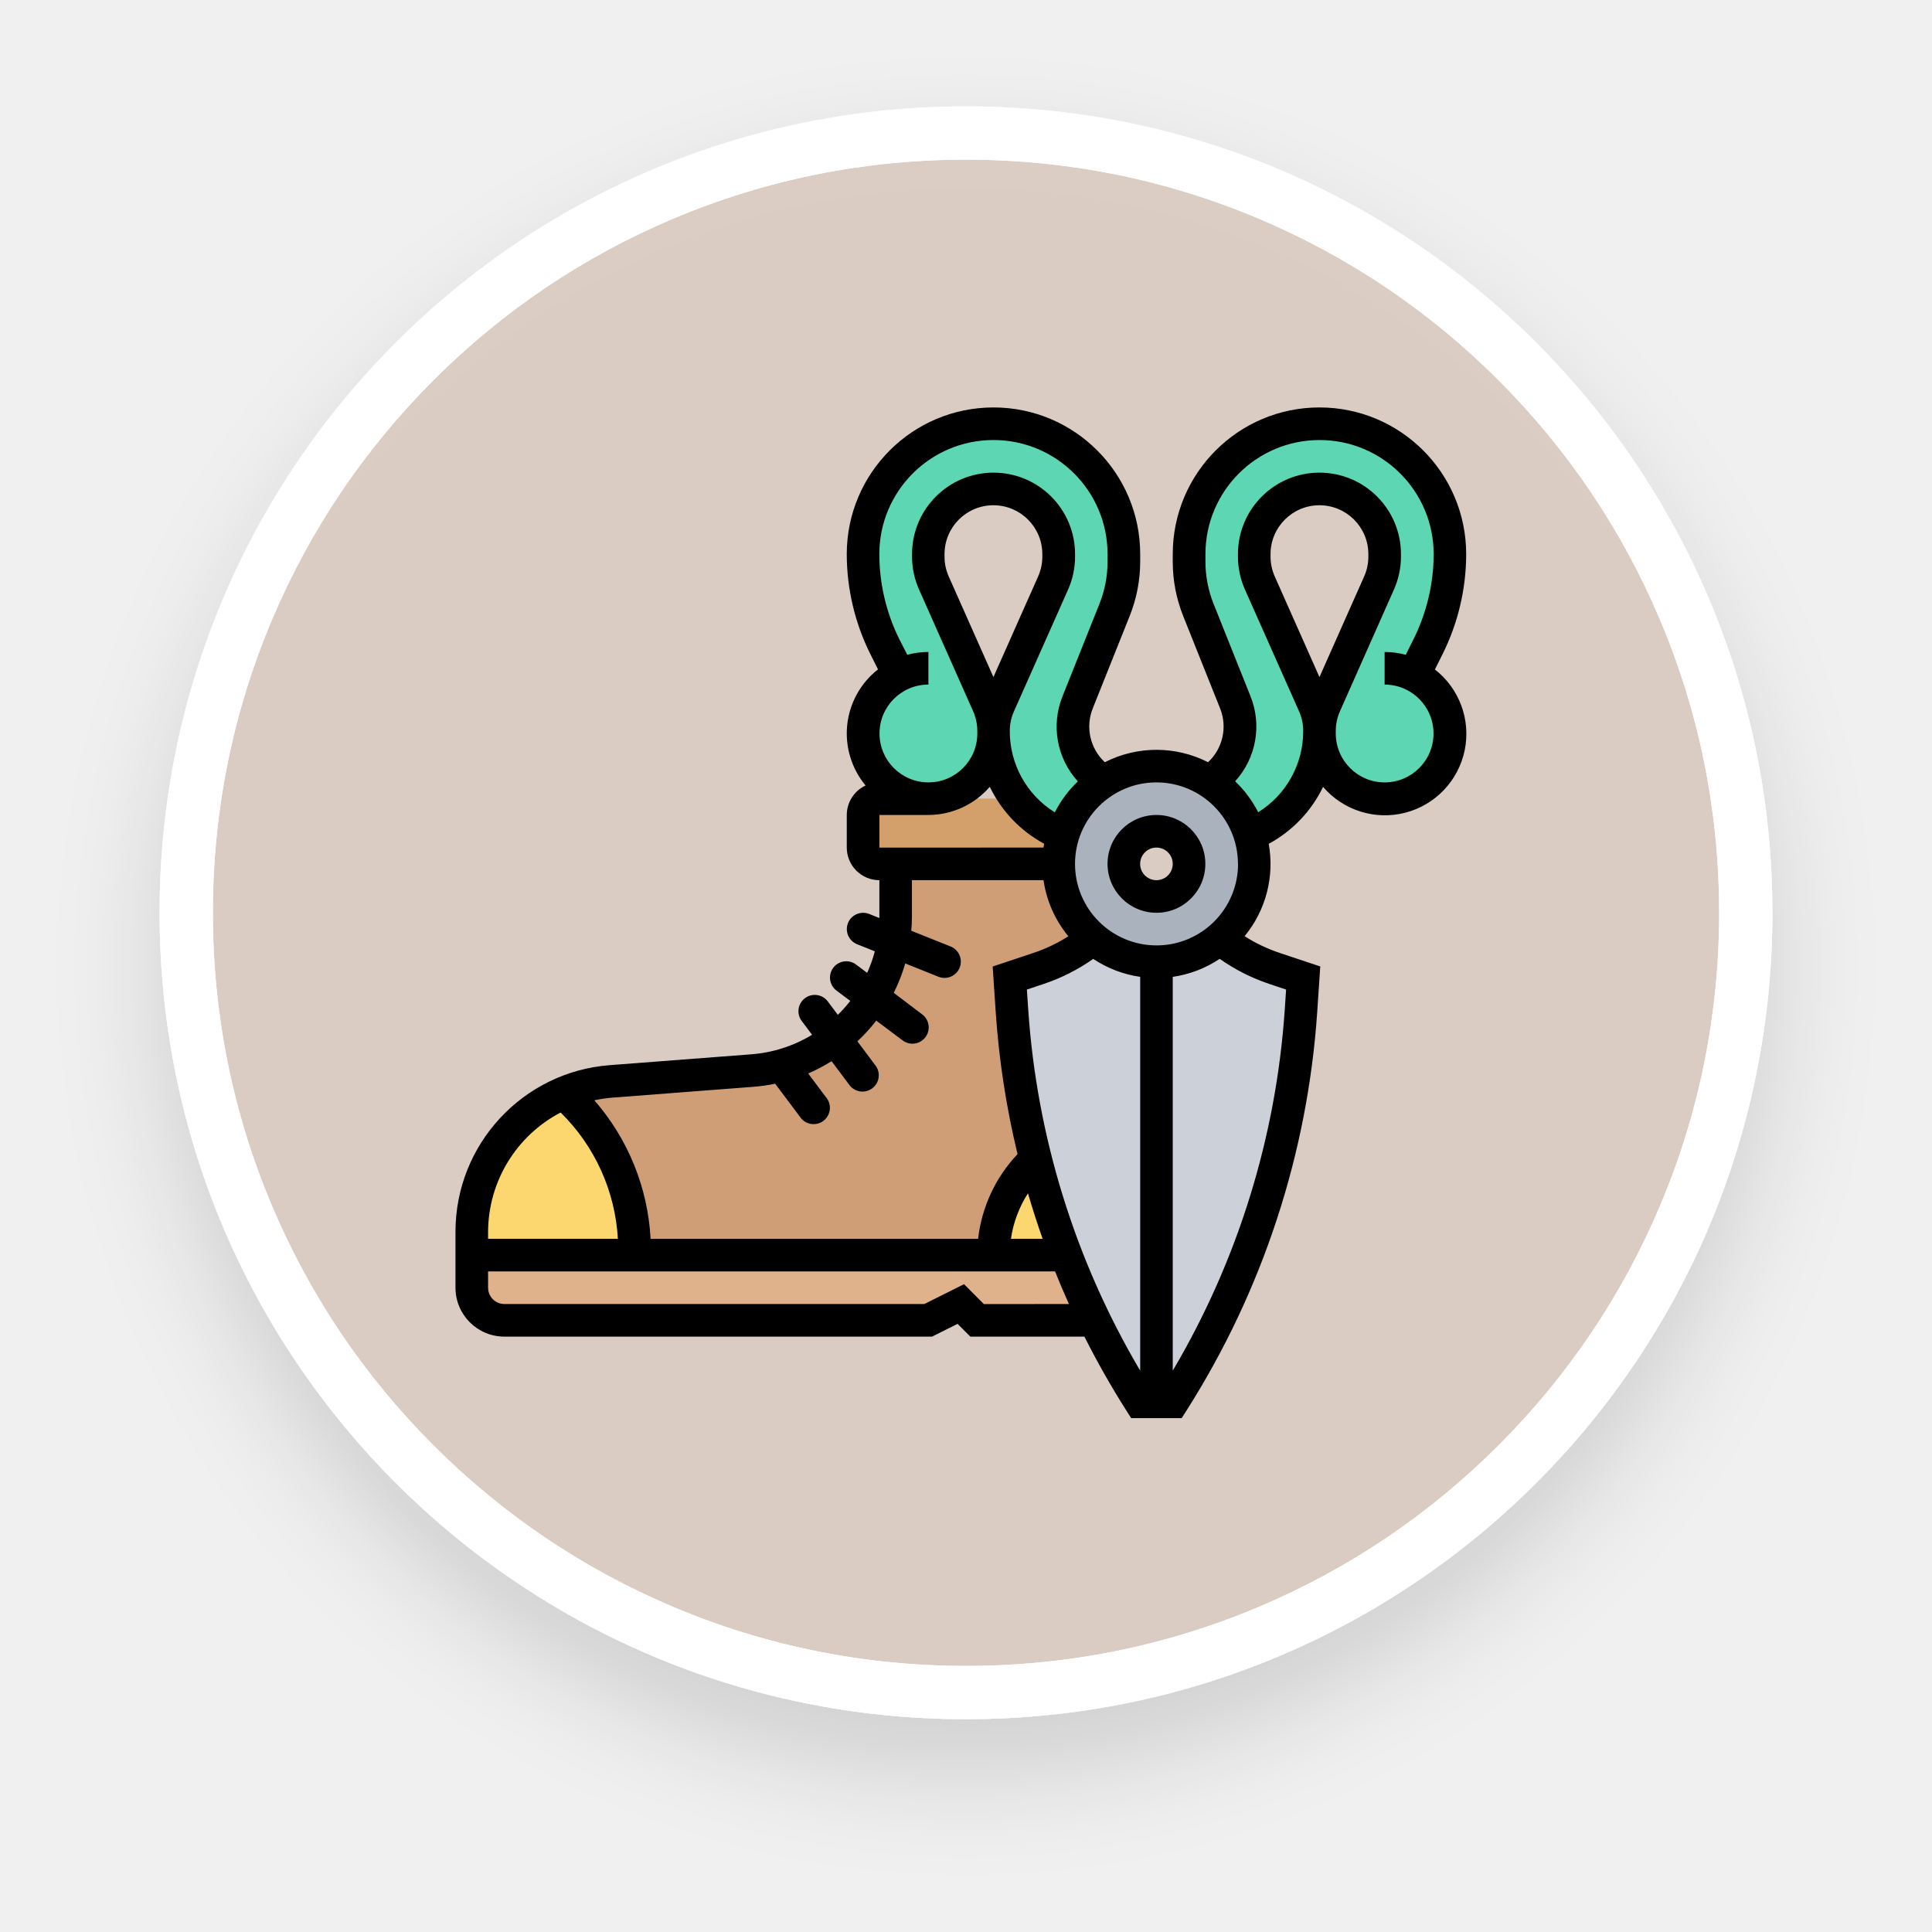
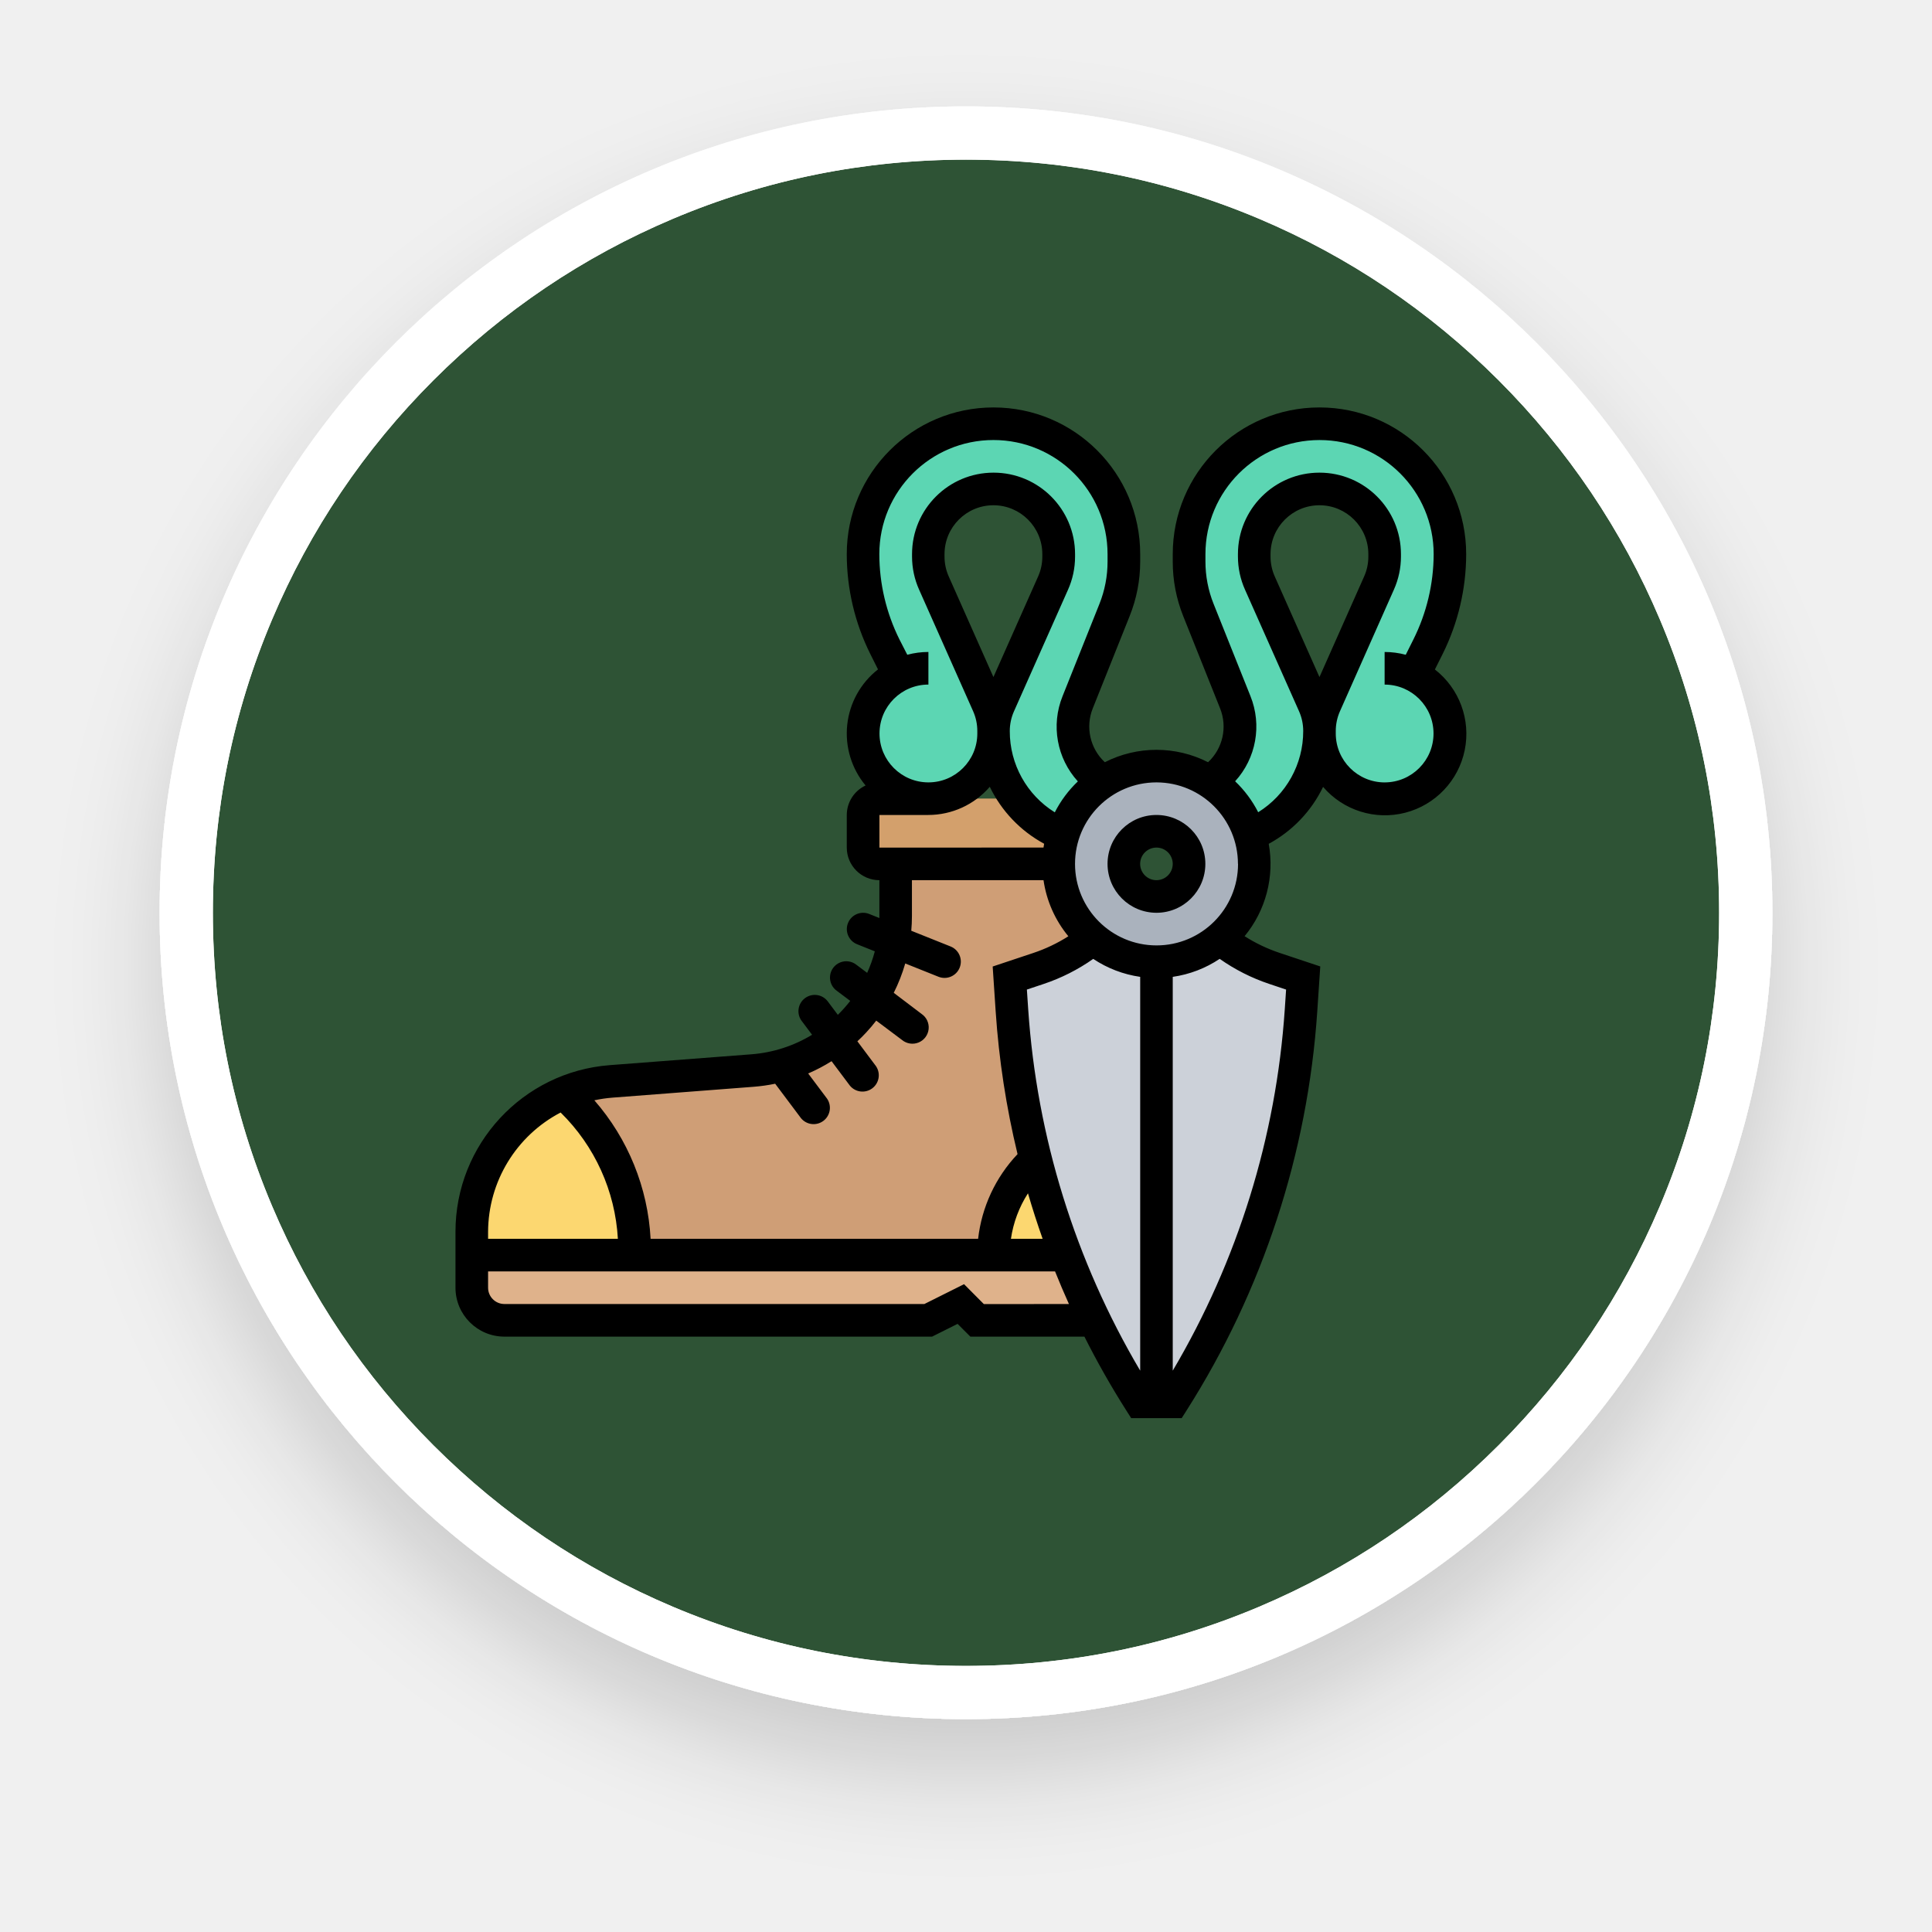
<svg xmlns="http://www.w3.org/2000/svg" width="108.914" height="108.914" viewBox="0 0 108.914 108.914">
  <defs>
    <filter id="Trazado_874925" x="0" y="0" width="108.914" height="108.914" filterUnits="userSpaceOnUse">
      <feOffset dy="3" input="SourceAlpha" />
      <feGaussianBlur stdDeviation="3" result="blur" />
      <feFlood flood-opacity="0.161" />
      <feComposite operator="in" in2="blur" />
      <feComposite in="SourceGraphic" />
    </filter>
  </defs>
  <g id="Grupo_1111527" data-name="Grupo 1111527" transform="translate(-799.5 -2534.157)">
    <g id="Grupo_1111316" data-name="Grupo 1111316" transform="translate(0 587.946)">
-       <g id="Grupo_1109835" data-name="Grupo 1109835">
-         <g id="Grupo_1107913" data-name="Grupo 1107913" transform="translate(808.5 1952.211)">
-           <g transform="matrix(1, 0, 0, 1, -9, -6)" filter="url(#Trazado_874925)">
-             <g id="Trazado_874925-2" data-name="Trazado 874925" transform="translate(9 6)" fill="#d8cabd" opacity="0.859">
-               <path d="M 45.457 89.414 C 39.522 89.414 33.766 88.252 28.347 85.96 C 23.113 83.746 18.412 80.577 14.375 76.539 C 10.337 72.502 7.168 67.801 4.954 62.567 C 2.662 57.149 1.5 51.392 1.5 45.457 C 1.5 39.522 2.662 33.766 4.954 28.347 C 7.168 23.113 10.337 18.412 14.375 14.375 C 18.412 10.337 23.113 7.168 28.347 4.954 C 33.766 2.662 39.522 1.5 45.457 1.5 C 51.392 1.5 57.148 2.662 62.566 4.954 C 67.8 7.168 72.502 10.337 76.539 14.375 C 80.576 18.412 83.746 23.113 85.96 28.347 C 88.252 33.766 89.414 39.522 89.414 45.457 C 89.414 51.392 88.252 57.149 85.96 62.567 C 83.746 67.801 80.576 72.502 76.539 76.539 C 72.502 80.577 67.8 83.746 62.566 85.96 C 57.148 88.252 51.392 89.414 45.457 89.414 Z" stroke="none" />
-               <path d="M 45.457 3 C 39.724 3 34.164 4.122 28.932 6.335 C 23.876 8.473 19.335 11.535 15.435 15.435 C 11.535 19.335 8.473 23.876 6.335 28.932 C 4.122 34.164 3 39.724 3 45.457 C 3 51.19 4.122 56.75 6.335 61.982 C 8.473 67.038 11.535 71.579 15.435 75.479 C 19.335 79.379 23.876 82.441 28.932 84.579 C 34.164 86.792 39.724 87.914 45.457 87.914 C 51.19 87.914 56.75 86.792 61.982 84.579 C 67.037 82.441 71.578 79.379 75.478 75.479 C 79.378 71.579 82.44 67.038 84.578 61.982 C 86.791 56.75 87.914 51.19 87.914 45.457 C 87.914 39.724 86.791 34.164 84.578 28.932 C 82.44 23.876 79.378 19.335 75.478 15.435 C 71.578 11.535 67.037 8.473 61.982 6.335 C 56.75 4.122 51.19 3 45.457 3 M 45.457 0 C 70.562 0 90.914 20.352 90.914 45.457 L 90.914 45.457 C 90.914 70.562 70.562 90.914 45.457 90.914 C 20.352 90.914 0 70.562 0 45.457 L 0 45.457 C 0 20.352 20.352 0 45.457 0 Z" stroke="none" fill="#fff" />
-             </g>
-           </g>
-           <g id="Trazado_874923" data-name="Trazado 874923" transform="translate(0 0)" fill="none">
-             <path d="M45.457,0A45.457,45.457,0,0,1,90.914,45.457h0A45.457,45.457,0,0,1,0,45.457H0A45.457,45.457,0,0,1,45.457,0Z" stroke="none" />
-             <path d="M 45.457 3 C 39.724 3 34.164 4.122 28.932 6.335 C 23.876 8.473 19.335 11.535 15.435 15.435 C 11.535 19.335 8.473 23.876 6.335 28.932 C 4.122 34.164 3 39.724 3 45.457 C 3 51.19 4.122 56.75 6.335 61.982 C 8.473 67.038 11.535 71.579 15.435 75.479 C 19.335 79.379 23.876 82.441 28.932 84.579 C 34.164 86.792 39.724 87.914 45.457 87.914 C 51.19 87.914 56.75 86.792 61.982 84.579 C 67.037 82.441 71.578 79.379 75.478 75.479 C 79.378 71.579 82.44 67.038 84.578 61.982 C 86.791 56.75 87.914 51.19 87.914 45.457 C 87.914 39.724 86.791 34.164 84.578 28.932 C 82.44 23.876 79.378 19.335 75.478 15.435 C 71.578 11.535 67.037 8.473 61.982 6.335 C 56.75 4.122 51.19 3 45.457 3 M 45.457 0 C 70.562 0 90.914 20.352 90.914 45.457 L 90.914 45.457 C 90.914 70.562 70.562 90.914 45.457 90.914 C 20.352 90.914 0 70.562 0 45.457 L 0 45.457 C 0 20.352 20.352 0 45.457 0 Z" stroke="none" fill="#fff" />
-           </g>
+       <g transform="matrix(1, 0, 0, 1, 799.5, 1946.21)" filter="url(#Trazado_874925)">
+         <g id="Trazado_874925-2" data-name="Trazado 874925" transform="translate(9 6)" fill="#2f5235">
+           <path d="M 45.457 89.414 C 39.522 89.414 33.766 88.252 28.347 85.96 C 23.113 83.746 18.412 80.577 14.375 76.539 C 10.337 72.502 7.168 67.801 4.954 62.567 C 2.662 57.149 1.5 51.392 1.5 45.457 C 1.5 39.522 2.662 33.766 4.954 28.347 C 7.168 23.113 10.337 18.412 14.375 14.375 C 18.412 10.337 23.113 7.168 28.347 4.954 C 33.766 2.662 39.522 1.5 45.457 1.5 C 51.392 1.5 57.148 2.662 62.566 4.954 C 67.8 7.168 72.502 10.337 76.539 14.375 C 80.576 18.412 83.746 23.113 85.96 28.347 C 88.252 33.766 89.414 39.522 89.414 45.457 C 89.414 51.392 88.252 57.149 85.96 62.567 C 83.746 67.801 80.576 72.502 76.539 76.539 C 72.502 80.577 67.8 83.746 62.566 85.96 C 57.148 88.252 51.392 89.414 45.457 89.414 Z" stroke="none" />
+           <path d="M 45.457 3 C 39.724 3 34.164 4.122 28.932 6.335 C 23.876 8.473 19.335 11.535 15.435 15.435 C 11.535 19.335 8.473 23.876 6.335 28.932 C 4.122 34.164 3 39.724 3 45.457 C 3 51.19 4.122 56.75 6.335 61.982 C 8.473 67.038 11.535 71.579 15.435 75.479 C 19.335 79.379 23.876 82.441 28.932 84.579 C 34.164 86.792 39.724 87.914 45.457 87.914 C 51.19 87.914 56.75 86.792 61.982 84.579 C 67.037 82.441 71.578 79.379 75.478 75.479 C 79.378 71.579 82.44 67.038 84.578 61.982 C 86.791 56.75 87.914 51.19 87.914 45.457 C 87.914 39.724 86.791 34.164 84.578 28.932 C 82.44 23.876 79.378 19.335 75.478 15.435 C 71.578 11.535 67.037 8.473 61.982 6.335 C 56.75 4.122 51.19 3 45.457 3 M 45.457 0 C 70.562 0 90.914 20.352 90.914 45.457 L 90.914 45.457 C 90.914 70.562 70.562 90.914 45.457 90.914 C 20.352 90.914 0 70.562 0 45.457 L 0 45.457 C 0 20.352 20.352 0 45.457 0 Z" stroke="none" fill="#fff" />
        </g>
+       </g>
+       <g id="Trazado_874923" data-name="Trazado 874923" transform="translate(808.5 1952.211)" fill="none">
+         <path d="M45.457,0A45.457,45.457,0,0,1,90.914,45.457h0A45.457,45.457,0,0,1,0,45.457H0A45.457,45.457,0,0,1,45.457,0Z" stroke="none" />
+         <path d="M 45.457 3 C 39.724 3 34.164 4.122 28.932 6.335 C 23.876 8.473 19.335 11.535 15.435 15.435 C 11.535 19.335 8.473 23.876 6.335 28.932 C 4.122 34.164 3 39.724 3 45.457 C 3 51.19 4.122 56.75 6.335 61.982 C 8.473 67.038 11.535 71.579 15.435 75.479 C 19.335 79.379 23.876 82.441 28.932 84.579 C 34.164 86.792 39.724 87.914 45.457 87.914 C 51.19 87.914 56.75 86.792 61.982 84.579 C 67.037 82.441 71.578 79.379 75.478 75.479 C 79.378 71.579 82.44 67.038 84.578 61.982 C 86.791 56.75 87.914 51.19 87.914 45.457 C 87.914 39.724 86.791 34.164 84.578 28.932 C 82.44 23.876 79.378 19.335 75.478 15.435 C 71.578 11.535 67.037 8.473 61.982 6.335 C 56.75 4.122 51.19 3 45.457 3 M 45.457 0 C 70.562 0 90.914 20.352 90.914 45.457 L 90.914 45.457 C 90.914 70.562 70.562 90.914 45.457 90.914 C 20.352 90.914 0 70.562 0 45.457 L 0 45.457 C 0 20.352 20.352 0 45.457 0 Z" stroke="none" fill="#fff" />
      </g>
    </g>
    <g id="scissors_7242105" transform="translate(825.177 2557.126)">
      <g id="Grupo_1111538" data-name="Grupo 1111538" transform="translate(0.919 0.919)">
        <g id="Grupo_1111529" data-name="Grupo 1111529" transform="translate(22.055 21.136)">
          <path id="Trazado_900473" data-name="Trazado 900473" d="M211.264,194.026l.013,0a5.515,5.515,0,0,0-.249,1.645H200.919a.919.919,0,0,1-.919-.919v-1.838a.919.919,0,0,1,.919-.919h7.716A6.309,6.309,0,0,0,211.264,194.026Z" transform="translate(-200 -192)" fill="#d3a06c" />
        </g>
        <g id="Grupo_1111530" data-name="Grupo 1111530" transform="translate(5.152 24.812)">
          <path id="Trazado_900474" data-name="Trazado 900474" d="M71.475,228.365a8.67,8.67,0,0,0,.116-1.422V224h9.19a5.5,5.5,0,0,0,1.948,4.205,9.9,9.9,0,0,1-3.09,1.689l-1.615.539.122,1.829a46.986,46.986,0,0,0,1.329,8.387,7.337,7.337,0,0,0-2.37,5.407H56.888a11.751,11.751,0,0,0-4.038-9.133,8.481,8.481,0,0,1,2.7-.661l7.985-.613a8.83,8.83,0,0,0,1.648-.286,8.68,8.68,0,0,0,3.01-1.5,8.728,8.728,0,0,0,3.286-5.494Z" transform="translate(-52.85 -224)" fill="#cf9e76" />
        </g>
        <g id="Grupo_1111531" data-name="Grupo 1111531" transform="translate(0 46.868)">
          <path id="Trazado_900475" data-name="Trazado 900475" d="M43.1,419.676H36.488l-.919-.919-1.838.919H9.838A1.837,1.837,0,0,1,8,417.838V416H41.5Q42.222,417.869,43.1,419.676Z" transform="translate(-8 -416)" fill="#dfb28b" />
        </g>
        <g id="Grupo_1111532" data-name="Grupo 1111532" transform="translate(0 37.734)">
          <path id="Trazado_900476" data-name="Trazado 900476" d="M17.19,345.623H8v-1.318a8.505,8.505,0,0,1,5.152-7.816A11.751,11.751,0,0,1,17.19,345.623Z" transform="translate(-8 -336.49)" fill="#fcd770" />
        </g>
        <g id="Grupo_1111533" data-name="Grupo 1111533" transform="translate(29.407 41.461)">
          <path id="Trazado_900477" data-name="Trazado 900477" d="M266.37,368.93a46.873,46.873,0,0,0,1.723,5.407H264A7.337,7.337,0,0,1,266.37,368.93Z" transform="translate(-264 -368.93)" fill="#fcd770" />
        </g>
        <g id="Grupo_1111534" data-name="Grupo 1111534" transform="translate(40.435 0)">
          <path id="Trazado_900478" data-name="Trazado 900478" d="M372.672,22.172a3.677,3.677,0,1,1-5.32,3.289v-.139a3.676,3.676,0,0,1,.317-1.493l3.042-6.844a3.677,3.677,0,0,0,.317-1.493v-.139a3.676,3.676,0,1,0-7.352,0v.139a3.677,3.677,0,0,0,.317,1.493l3.042,6.844a3.677,3.677,0,0,1,.317,1.493,6.318,6.318,0,0,1-3.925,5.847,5.523,5.523,0,0,0-2.272-2.988l.173-.124A3.675,3.675,0,0,0,362.6,23.7l-2.078-5.2A7.335,7.335,0,0,1,360,15.773v-.422a7.352,7.352,0,1,1,14.7,0,11.687,11.687,0,0,1-1.233,5.223Z" transform="translate(-360 -8)" fill="#5cd6b3" />
        </g>
        <g id="Grupo_1111535" data-name="Grupo 1111535" transform="translate(22.055)">
          <path id="Trazado_900479" data-name="Trazado 900479" d="M202.032,22.172l-.8-1.6A11.687,11.687,0,0,1,200,15.352a7.352,7.352,0,1,1,14.7,0v.422a7.335,7.335,0,0,1-.526,2.731L212.1,23.7a3.675,3.675,0,0,0,1.276,4.356l.173.124a5.524,5.524,0,0,0-2.272,2.987l-.013,0a6.309,6.309,0,0,1-2.629-2.026c-.068-.088-.133-.179-.2-.271a6.3,6.3,0,0,1-1.088-3.544,3.678,3.678,0,0,1,.317-1.493l3.042-6.844a3.677,3.677,0,0,0,.317-1.493v-.139a3.676,3.676,0,0,0-7.352,0v.139a3.678,3.678,0,0,0,.317,1.493l3.042,6.844a3.678,3.678,0,0,1,.317,1.493v.139a3.676,3.676,0,1,1-5.32-3.289Z" transform="translate(-200 -8)" fill="#5cd6b3" />
        </g>
        <g id="Grupo_1111536" data-name="Grupo 1111536" transform="translate(33.083 19.298)">
          <path id="Trazado_900480" data-name="Trazado 900480" d="M306.778,179.87a5.515,5.515,0,1,1-2.272-2.988,5.514,5.514,0,0,1,2.272,2.988Zm-3.427,1.644a1.838,1.838,0,1,0-1.838,1.838A1.837,1.837,0,0,0,303.352,181.514Z" transform="translate(-296 -176)" fill="#aab2bd" />
        </g>
        <g id="Grupo_1111537" data-name="Grupo 1111537" transform="translate(30.326 29.018)">
          <path id="Trazado_900481" data-name="Trazado 900481" d="M288.542,262.837l-.122,1.829a46.912,46.912,0,0,1-7.23,22.065h-1.838a46.964,46.964,0,0,1-2.573-4.595q-.882-1.8-1.6-3.676a46.862,46.862,0,0,1-3.052-13.794L272,262.837l1.615-.539a9.9,9.9,0,0,0,3.09-1.689,5.513,5.513,0,0,0,7.131,0,9.9,9.9,0,0,0,3.09,1.689Z" transform="translate(-272 -260.61)" fill="#ccd1d9" />
        </g>
      </g>
      <g id="Grupo_1111539" data-name="Grupo 1111539" transform="translate(0)">
        <path id="Trazado_900482" data-name="Trazado 900482" d="M55.216,14.767l.431-.862a12.662,12.662,0,0,0,1.33-5.634,8.271,8.271,0,1,0-16.542,0v.422a8.236,8.236,0,0,0,.591,3.072l2.078,5.2A2.748,2.748,0,0,1,42.426,20a6.409,6.409,0,0,0-5.82,0,2.748,2.748,0,0,1-.679-3.037l2.078-5.2A8.235,8.235,0,0,0,38.6,8.693V8.271a8.271,8.271,0,1,0-16.542,0,12.662,12.662,0,0,0,1.33,5.634l.431.862a4.586,4.586,0,0,0-.7,6.545,1.839,1.839,0,0,0-1.06,1.663v1.838a1.84,1.84,0,0,0,1.838,1.838v2.024c0,.037,0,.073,0,.109l-.575-.23a.919.919,0,0,0-.682,1.707l1,.4a7.764,7.764,0,0,1-.432,1.214l-.593-.445a.919.919,0,1,0-1.1,1.47l.74.555a7.906,7.906,0,0,1-.7.786l-.592-.789a.919.919,0,0,0-1.47,1.1l.61.813a7.729,7.729,0,0,1-3.411,1.1L8.7,37.077A9.42,9.42,0,0,0,0,46.469v3.156a2.76,2.76,0,0,0,2.757,2.757h24.11l1.439-.72.72.72h6.43a47.569,47.569,0,0,0,2.365,4.169l.271.426h2.847l.271-.426a47.965,47.965,0,0,0,7.372-22.5l.169-2.538-2.289-.763a8.972,8.972,0,0,1-1.977-.942A6.4,6.4,0,0,0,45.846,24.6a7.2,7.2,0,0,0,3.064-3.209,4.593,4.593,0,1,0,6.3-6.621Zm-11.1,10.965a4.595,4.595,0,1,1-4.595-4.595A4.6,4.6,0,0,1,44.111,25.731Zm-20.217-.919V22.974H26.65a4.586,4.586,0,0,0,3.471-1.588,7.2,7.2,0,0,0,3.064,3.21c-.013.072-.025.143-.036.216ZM27.807,9.529a2.741,2.741,0,0,1-.238-1.12V8.271a2.757,2.757,0,0,1,5.514,0V8.41a2.741,2.741,0,0,1-.238,1.12L30.326,15.2Zm-2.777,3.553a10.815,10.815,0,0,1-1.136-4.812,6.433,6.433,0,0,1,12.866,0v.422a6.407,6.407,0,0,1-.46,2.389l-2.078,5.2a4.583,4.583,0,0,0,.864,4.8,6.466,6.466,0,0,0-1.3,1.745,5.376,5.376,0,0,1-2.538-4.579,2.741,2.741,0,0,1,.238-1.12l3.042-6.845a4.565,4.565,0,0,0,.4-1.866V8.271a4.595,4.595,0,1,0-9.19,0V8.41a4.567,4.567,0,0,0,.4,1.866l3.042,6.845a2.741,2.741,0,0,1,.238,1.12v.139a2.757,2.757,0,1,1-2.757-2.757V13.785a4.585,4.585,0,0,0-1.191.157ZM8.838,38.91l7.984-.614a9.712,9.712,0,0,0,1.2-.171l1.457,1.943a.919.919,0,0,0,1.47-1.1l-1.066-1.421a9.583,9.583,0,0,0,1.318-.693l1.034,1.379a.919.919,0,0,0,1.47-1.1l-1.048-1.4c.172-.16.34-.325.5-.5q.3-.322.563-.666l1.455,1.092a.919.919,0,1,0,1.1-1.47L24.707,33a9.591,9.591,0,0,0,.648-1.655l1.873.749a.919.919,0,1,0,.683-1.707l-2.216-.886c.024-.275.037-.552.037-.831V26.65H33.15a6.407,6.407,0,0,0,1.4,3.162,8.965,8.965,0,0,1-1.978.942l-2.288.763.169,2.538a47.72,47.72,0,0,0,1.233,8.038,8.3,8.3,0,0,0-2.223,4.775H11a12.918,12.918,0,0,0-3.171-7.809,7.5,7.5,0,0,1,1.013-.149ZM33.1,46.868H31.313a6.465,6.465,0,0,1,.96-2.565Q32.652,45.6,33.1,46.868ZM5.928,39.748a10.824,10.824,0,0,1,3.227,7.12H1.838v-.4a7.619,7.619,0,0,1,4.09-6.721Zm23.859,10.8L28.67,49.425l-2.236,1.118H2.757a.92.92,0,0,1-.919-.919v-.919H33.8q.372.927.782,1.838Zm2.5-16.611-.075-1.121.941-.314a10.8,10.8,0,0,0,2.8-1.415A6.4,6.4,0,0,0,38.6,32.1V54.3a46.135,46.135,0,0,1-6.313-20.366Zm14.538-1.121-.075,1.121A46.134,46.134,0,0,1,40.435,54.3V32.1a6.393,6.393,0,0,0,2.646-1.015,10.8,10.8,0,0,0,2.8,1.415ZM48.706,15.2,46.186,9.529a2.741,2.741,0,0,1-.238-1.12V8.271a2.757,2.757,0,1,1,5.514,0V8.41a2.741,2.741,0,0,1-.238,1.12Zm3.676,5.939a2.76,2.76,0,0,1-2.757-2.757v-.139a2.741,2.741,0,0,1,.238-1.12L52.9,10.276a4.565,4.565,0,0,0,.4-1.866V8.271a4.595,4.595,0,1,0-9.19,0V8.41a4.567,4.567,0,0,0,.4,1.866l3.042,6.845a2.741,2.741,0,0,1,.238,1.12,5.374,5.374,0,0,1-2.538,4.579,6.464,6.464,0,0,0-1.3-1.745,4.583,4.583,0,0,0,.864-4.8l-2.078-5.2a6.414,6.414,0,0,1-.46-2.389V8.271a6.433,6.433,0,1,1,12.866,0A10.815,10.815,0,0,1,54,13.083l-.43.86a4.585,4.585,0,0,0-1.191-.157v1.838a2.757,2.757,0,1,1,0,5.514Z" transform="translate(0)" />
        <path id="Trazado_900483" data-name="Trazado 900483" d="M322.757,205.514A2.757,2.757,0,1,0,320,202.757,2.76,2.76,0,0,0,322.757,205.514Zm0-3.676a.919.919,0,1,1-.919.919A.92.92,0,0,1,322.757,201.838Z" transform="translate(-283.241 -177.026)" />
      </g>
    </g>
  </g>
</svg>
